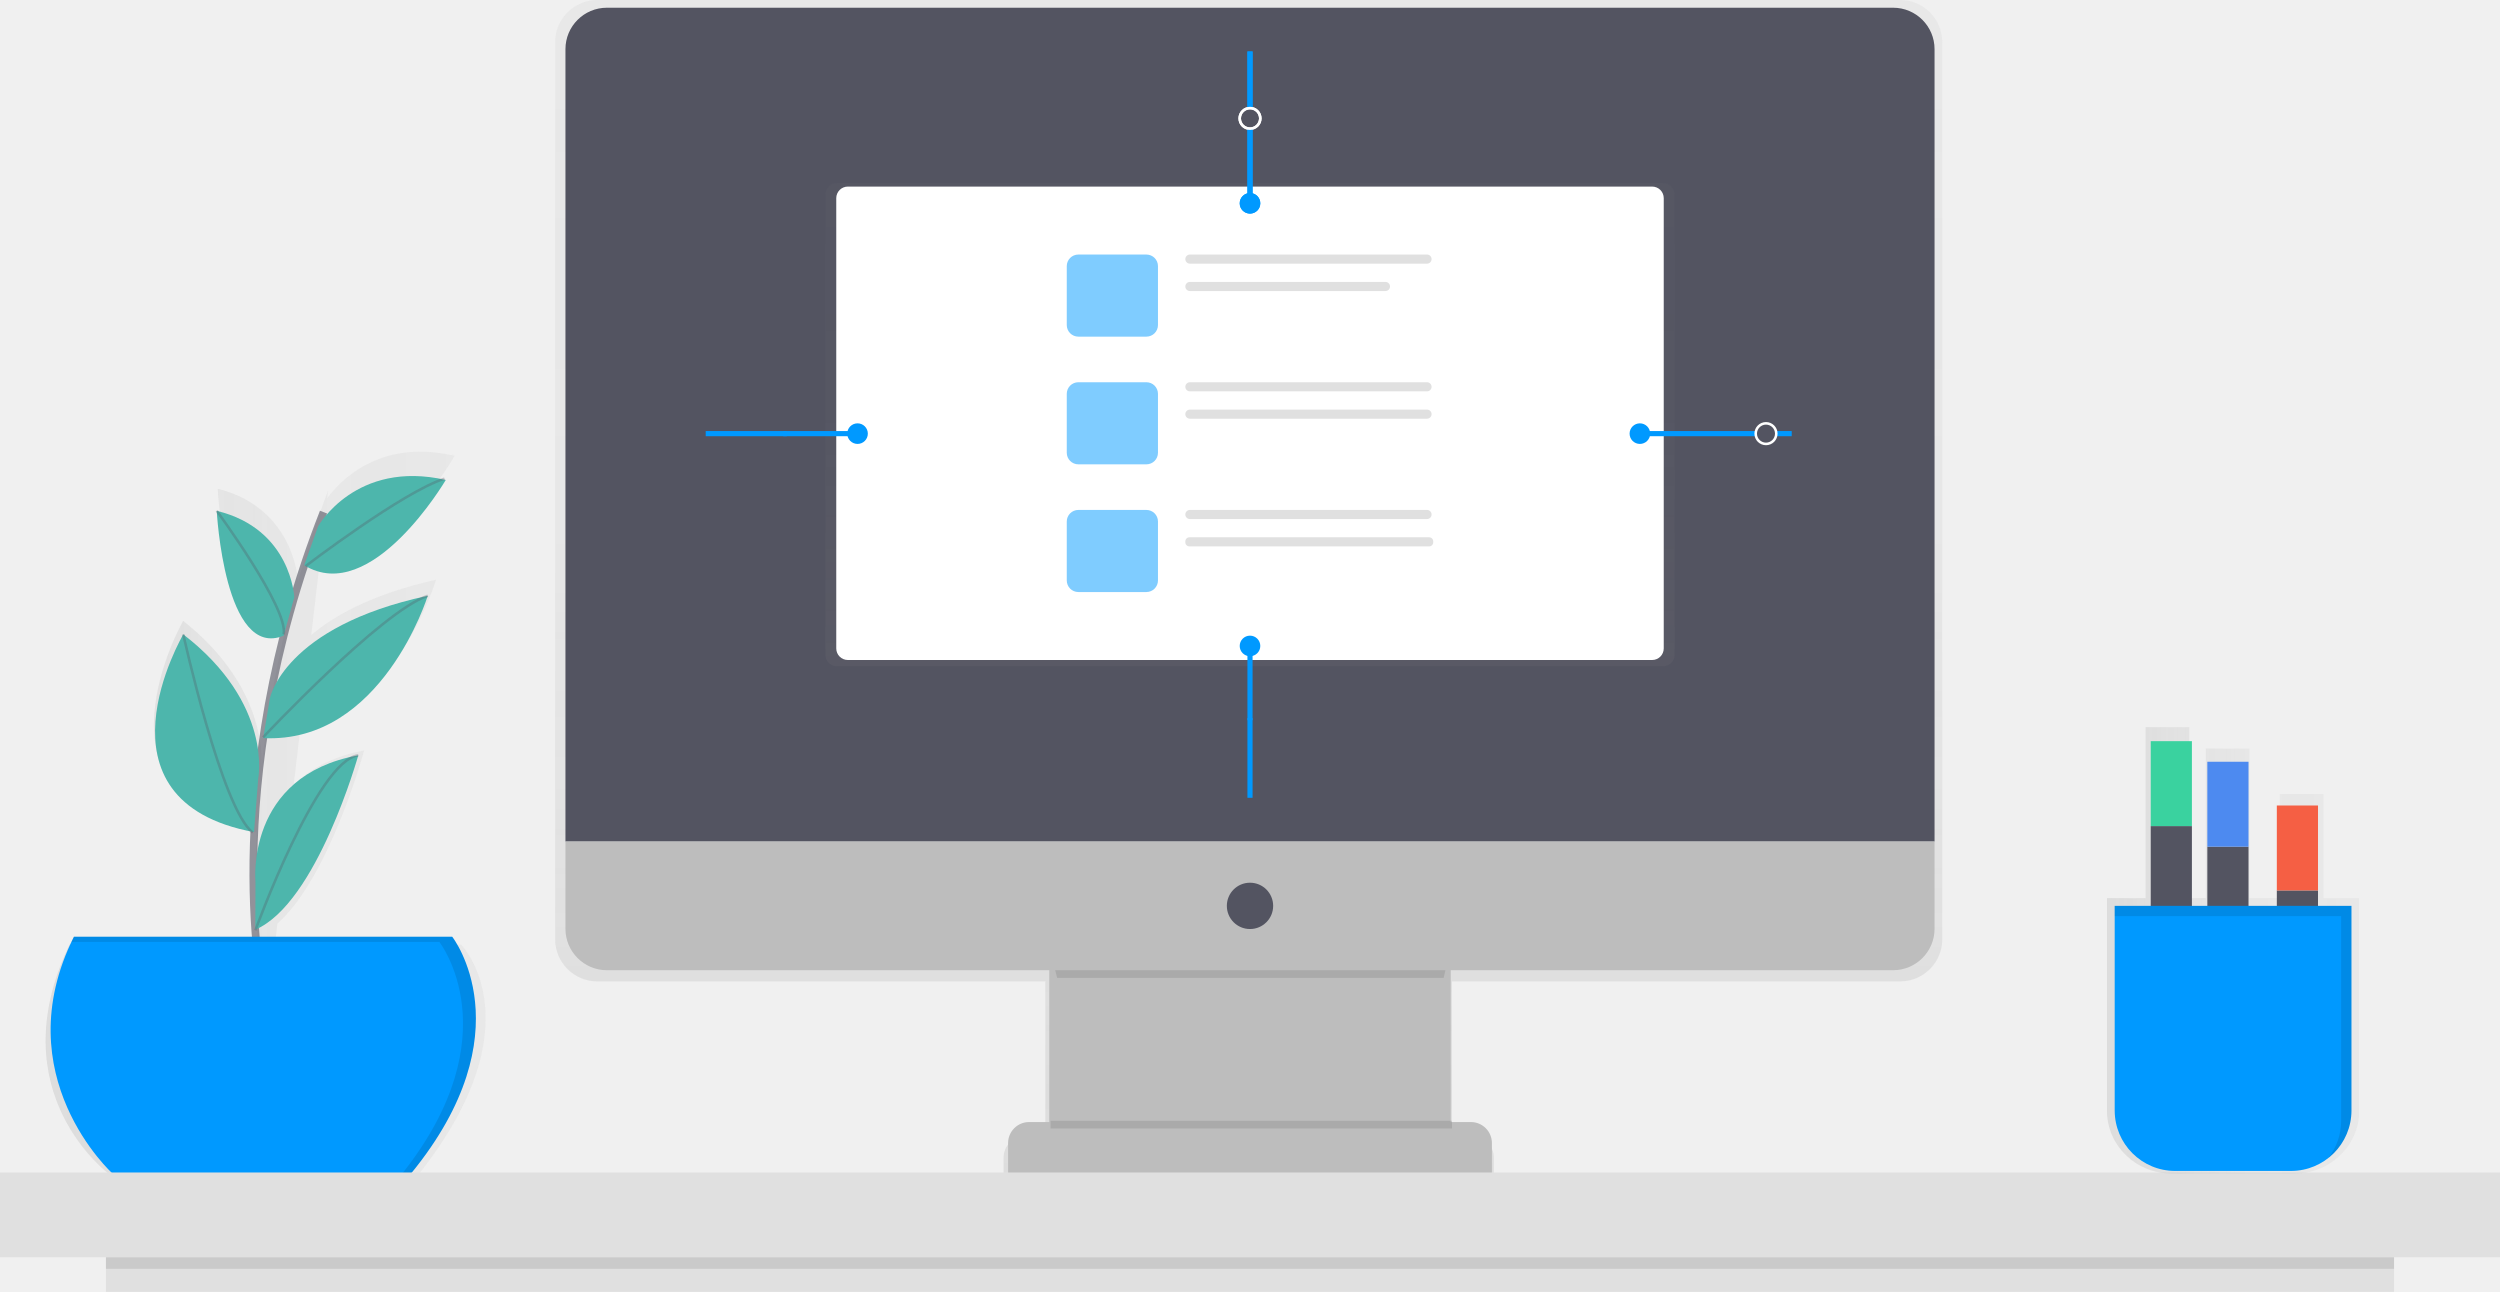
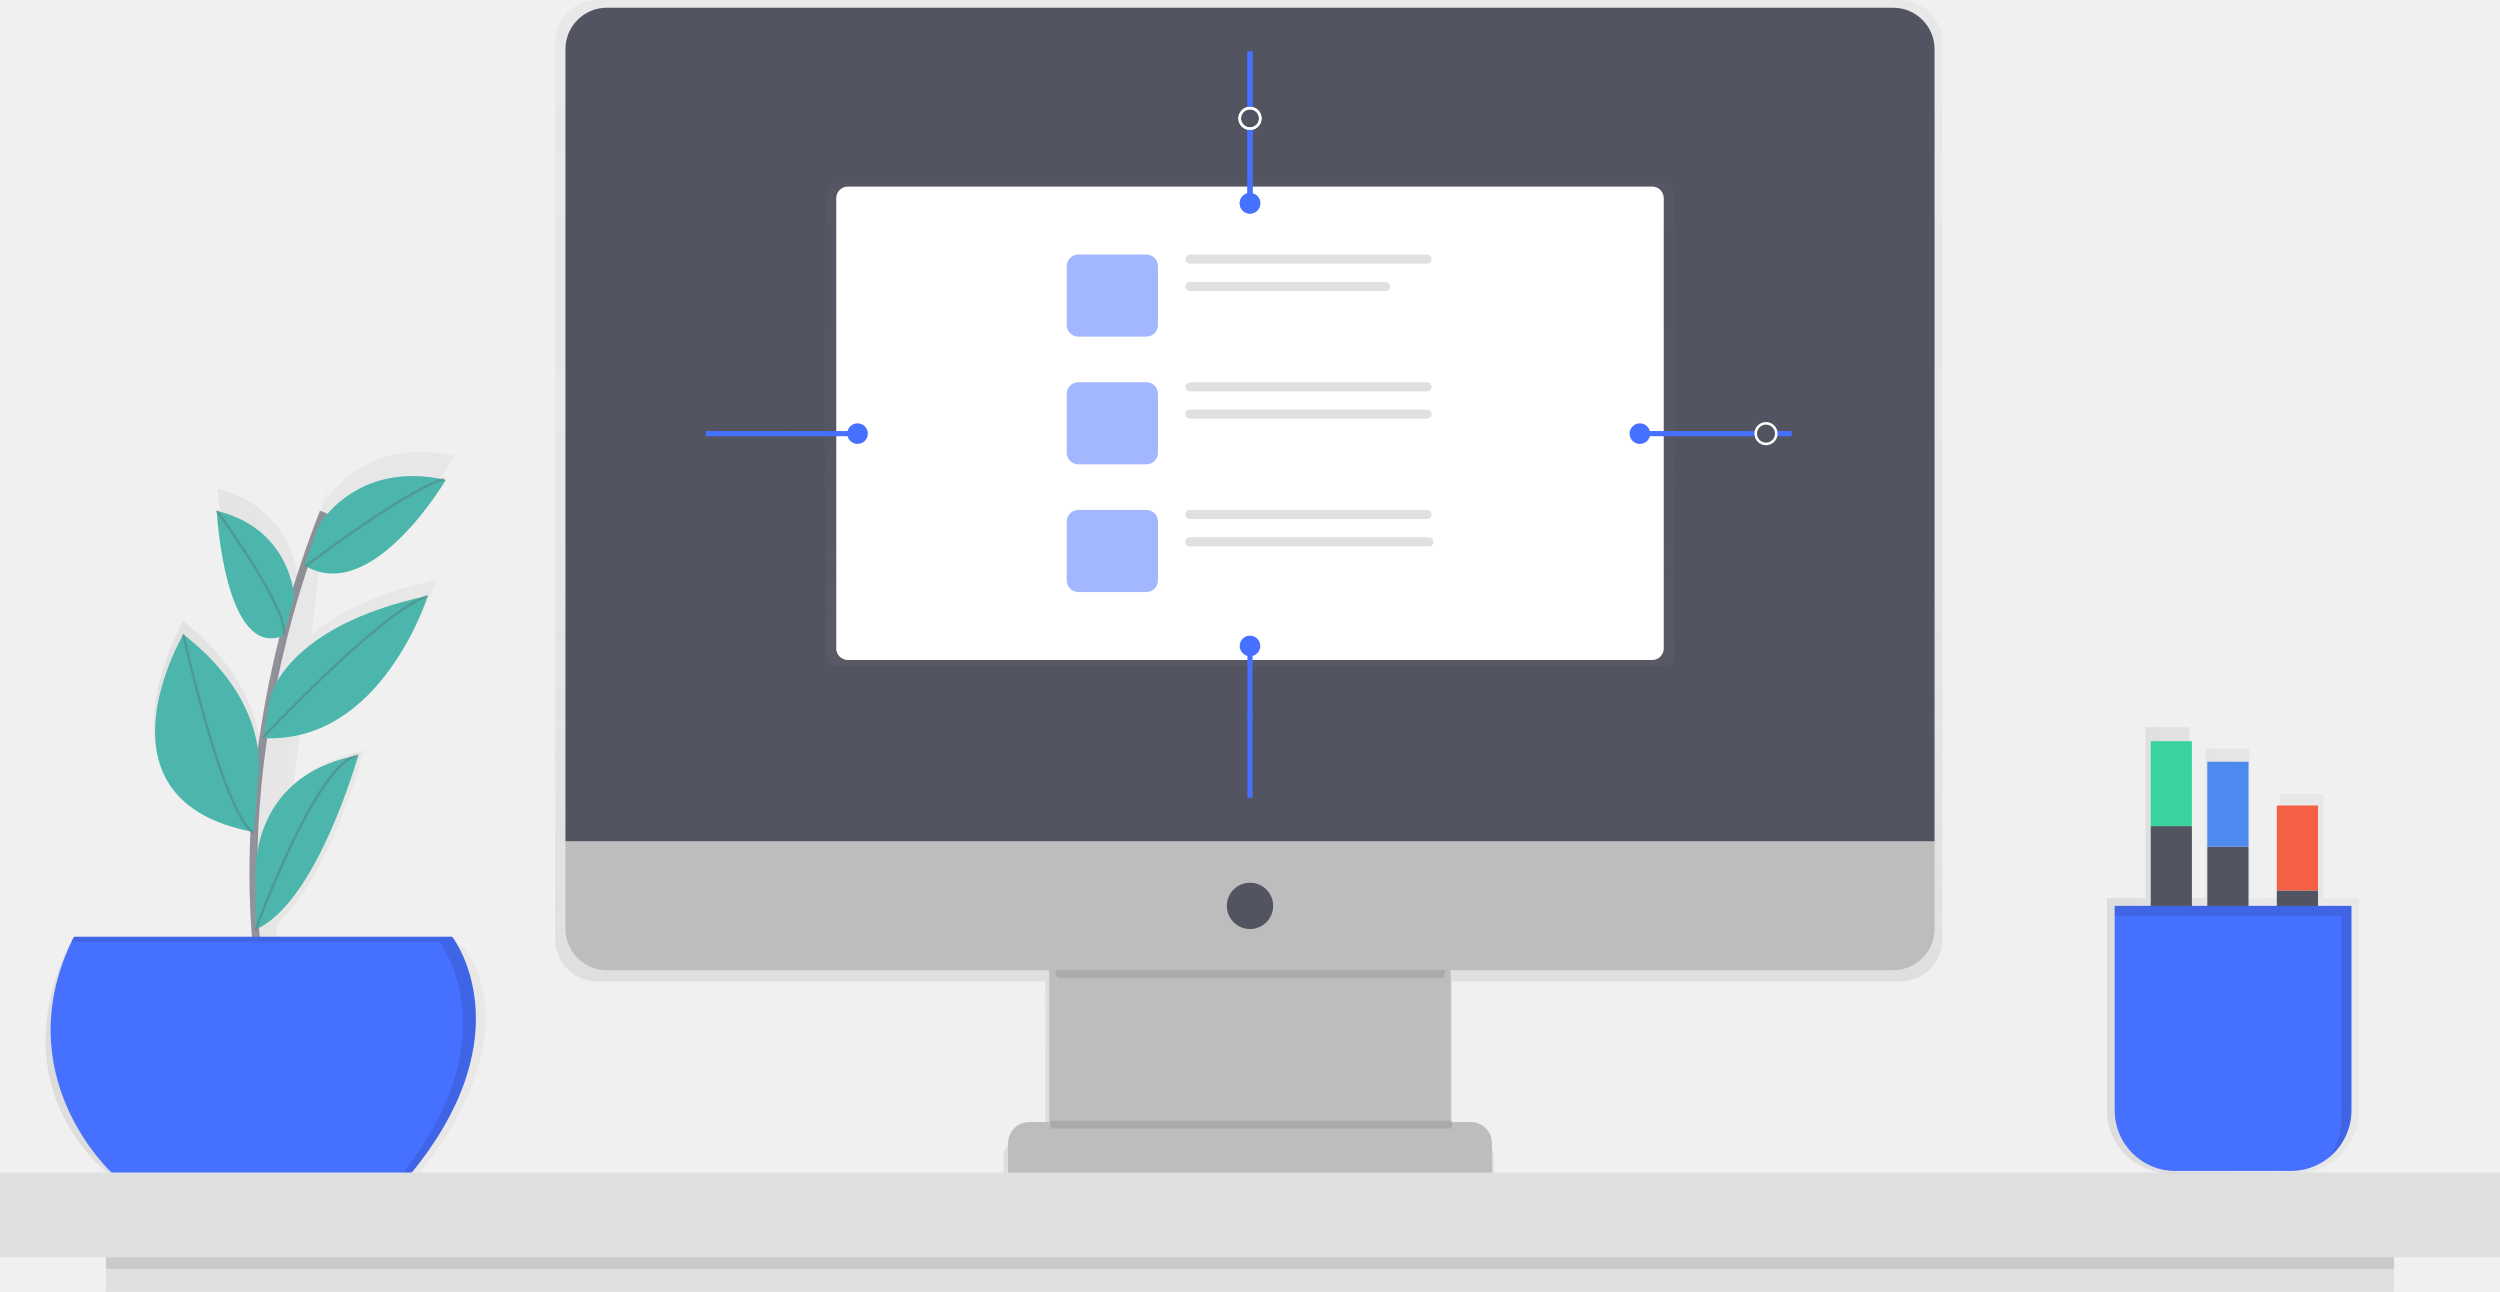
<svg xmlns="http://www.w3.org/2000/svg" xmlns:xlink="http://www.w3.org/1999/xlink" id="a622e68e-7a65-46e9-94a9-d455de519afc" data-name="Layer 1" width="971.44" height="502" viewBox="0 0 971.44 502">
  <defs>
    <linearGradient id="341b0e5e-a21f-44db-b85f-76180f33f0d3" x1="599.5" y1="668.05" x2="599.5" y2="199" gradientUnits="userSpaceOnUse">
      <stop offset="0" stop-color="gray" stop-opacity="0.25" />
      <stop offset="0.54" stop-color="gray" stop-opacity="0.12" />
      <stop offset="1" stop-color="gray" stop-opacity="0.1" />
    </linearGradient>
    <linearGradient id="9c19d1ba-0c1d-4cca-8c15-e6f3831a5e67" x1="485.72" y1="258.88" x2="485.72" y2="71.12" xlink:href="#341b0e5e-a21f-44db-b85f-76180f33f0d3" />
    <linearGradient id="fe76f7c7-2126-4e48-920d-21143a22d340" x1="132" y1="515" x2="303" y2="515" xlink:href="#341b0e5e-a21f-44db-b85f-76180f33f0d3" />
    <linearGradient id="2cf89a04-5a05-413b-983a-d2bc296cbb5e" x1="933" y1="568.28" x2="1031" y2="568.28" xlink:href="#341b0e5e-a21f-44db-b85f-76180f33f0d3" />
  </defs>
  <g opacity="0.7">
    <path d="M852.69,199H346.31A16.37,16.37,0,0,0,330,215.42V563.94a16.37,16.37,0,0,0,16.31,16.42H520.47v60.16h-7.94a8.3,8.3,0,0,0-8.27,8.33v12.07h16.21v7.14H678.53v-7.14h16.21V648.85a8.3,8.3,0,0,0-8.27-8.33H679V640h-.51V580.36H852.69A16.37,16.37,0,0,0,869,563.94V215.42A16.37,16.37,0,0,0,852.69,199Z" transform="translate(-114.28 -199)" fill="url(#341b0e5e-a21f-44db-b85f-76180f33f0d3)" />
  </g>
  <rect x="407.72" y="371" width="156" height="92" fill="#bdbdbd" />
  <g opacity="0.1">
    <path d="M525.07,579H675.24c1.81-7.87,3.26-13,3.26-13h-157S523.11,571.11,525.07,579Z" transform="translate(-114.28 -199)" />
  </g>
  <path d="M235.82,3h499.8a16.1,16.1,0,0,1,16.1,16.1V327a0,0,0,0,1,0,0h-532a0,0,0,0,1,0,0V19.1A16.1,16.1,0,0,1,235.82,3Z" fill="#535461" />
  <path d="M849.9,576H350.1A16.1,16.1,0,0,1,334,559.9V526H866v33.9A16.1,16.1,0,0,1,849.9,576Z" transform="translate(-114.28 -199)" fill="#bdbdbd" />
  <circle cx="485.72" cy="352" r="9" fill="#535461" />
  <path d="M399.89,436H571.55a8.17,8.17,0,0,1,8.17,8.17V456a0,0,0,0,1,0,0h-188a0,0,0,0,1,0,0V444.17A8.17,8.17,0,0,1,399.89,436Z" fill="#bdbdbd" />
  <g opacity="0.5">
    <rect x="320.72" y="71.12" width="330" height="187.76" rx="4.5" ry="4.5" fill="url(#9c19d1ba-0c1d-4cca-8c15-e6f3831a5e67)" />
  </g>
  <rect x="324.95" y="72.5" width="321.54" height="183.96" rx="4.5" ry="4.5" fill="#fff" />
  <g opacity="0.5">
-     <rect x="414.52" y="98.91" width="35.44" height="31.9" rx="4.5" ry="4.5" fill="#0099ff" />
+     <rect x="414.52" y="98.91" width="35.44" height="31.9" rx="4.5" ry="4.5" fill="#4670ff" />
  </g>
  <rect x="460.59" y="98.91" width="95.69" height="3.54" rx="1.77" ry="1.77" fill="#e0e0e0" />
  <rect x="460.59" y="109.55" width="79.54" height="3.54" rx="1.77" ry="1.77" fill="#e0e0e0" />
  <g opacity="0.5">
-     <rect x="414.52" y="148.53" width="35.44" height="31.9" rx="4.5" ry="4.5" fill="#0099ff" />
+     <rect x="414.52" y="148.53" width="35.44" height="31.9" rx="4.5" ry="4.5" fill="#4670ff" />
  </g>
  <rect x="460.59" y="148.53" width="95.69" height="3.54" rx="1.77" ry="1.77" fill="#e0e0e0" />
  <rect x="460.59" y="159.16" width="95.69" height="3.54" rx="1.77" ry="1.77" fill="#e0e0e0" />
  <g opacity="0.5">
-     <rect x="414.52" y="198.15" width="35.44" height="31.9" rx="4.5" ry="4.5" fill="#0099ff" />
+     <rect x="414.52" y="198.15" width="35.44" height="31.9" rx="4.5" ry="4.5" fill="#4670ff" />
  </g>
  <rect x="460.59" y="198.15" width="95.69" height="3.54" rx="1.77" ry="1.77" fill="#e0e0e0" />
  <rect x="460.59" y="208.78" width="96.33" height="3.54" rx="1.59" ry="1.59" fill="#e0e0e0" />
-   <line x1="485.72" y1="42" x2="485.72" y2="20" stroke="#0099ff" stroke-miterlimit="10" stroke-width="2" />
-   <line x1="485.72" y1="79" x2="485.72" y2="50.13" stroke="#0099ff" stroke-miterlimit="10" stroke-width="2" />
-   <circle cx="485.72" cy="79" r="4" fill="#0099ff" />
+   <line x1="485.72" y1="42" x2="485.72" y2="20" stroke="#4670ff" stroke-miterlimit="10" stroke-width="2" />
+   <line x1="485.72" y1="79" x2="485.72" y2="50.13" stroke="#4670ff" stroke-miterlimit="10" stroke-width="2" />
+   <circle cx="485.72" cy="79" r="4" fill="#4670ff" />
  <circle cx="485.72" cy="46" r="4" fill="none" stroke="#fff" stroke-miterlimit="10" />
-   <line x1="485.72" y1="42" x2="485.72" y2="20" stroke="#0099ff" stroke-miterlimit="10" stroke-width="2" />
-   <line x1="485.72" y1="79" x2="485.72" y2="50.13" stroke="#0099ff" stroke-miterlimit="10" stroke-width="2" />
-   <circle cx="485.72" cy="79" r="4" fill="#0099ff" />
+   <line x1="485.72" y1="42" x2="485.72" y2="20" stroke="#4670ff" stroke-miterlimit="10" stroke-width="2" />
+   <line x1="485.72" y1="79" x2="485.72" y2="50.13" stroke="#4670ff" stroke-miterlimit="10" stroke-width="2" />
+   <circle cx="485.72" cy="79" r="4" fill="#4670ff" />
  <circle cx="485.72" cy="46" r="4" fill="none" stroke="#fff" stroke-miterlimit="10" />
-   <line x1="485.72" y1="279" x2="485.72" y2="310" stroke="#0099ff" stroke-miterlimit="10" stroke-width="2" />
-   <line x1="485.72" y1="251" x2="485.72" y2="279.87" stroke="#0099ff" stroke-miterlimit="10" stroke-width="2" />
-   <circle cx="485.72" cy="251" r="4" fill="#0099ff" />
-   <line x1="305.72" y1="168.5" x2="274.22" y2="168.5" stroke="#0099ff" stroke-miterlimit="10" stroke-width="2" />
-   <line x1="333.22" y1="168.5" x2="304.35" y2="168.5" stroke="#0099ff" stroke-miterlimit="10" stroke-width="2" />
-   <circle cx="333.22" cy="168.5" r="4" fill="#0099ff" />
+   <line x1="485.72" y1="279" x2="485.72" y2="310" stroke="#4670ff" stroke-miterlimit="10" stroke-width="2" />
+   <line x1="485.72" y1="251" x2="485.72" y2="279.87" stroke="#4670ff" stroke-miterlimit="10" stroke-width="2" />
+   <circle cx="485.72" cy="251" r="4" fill="#4670ff" />
+   <line x1="305.72" y1="168.5" x2="274.22" y2="168.5" stroke="#4670ff" stroke-miterlimit="10" stroke-width="2" />
+   <line x1="333.22" y1="168.5" x2="304.35" y2="168.5" stroke="#4670ff" stroke-miterlimit="10" stroke-width="2" />
+   <circle cx="333.22" cy="168.5" r="4" fill="#4670ff" />
  <g opacity="0.1">
    <rect x="408.22" y="435.5" width="156" height="3" />
  </g>
  <g opacity="0.7">
    <path d="M293.48,566.06H221.08l1-8.14c20.46-18.37,33.69-67.31,33.69-67.31a6.78,6.78,0,0,0-.87.18c-12,2.42-20.54,7.35-26.51,13.28l2.54-21.66c37.8-8.14,52.79-58.14,52.79-58.14-24.12,5.35-39.16,13.63-48.5,21.49l3.72-31.82c25.56,8.77,52-37.82,52-37.82l-1-.21.5-.32-.76.27c-28.25-6.09-43.35,10.06-48.25,16.77l.37-3.12q-1.12,3-2.18,5.88h0l0,.08q-3,8.13-5.49,16.06l0,0h0q-2.17,6.77-4.06,13.4l0-.06s-1.17-28.46-31.18-35.95c0,0,3.15,62.07,26.93,51.91h0c-2.2,9-4,17.66-5.56,26.07h0q-1.49,8.21-2.6,16l-.14.16.14-.12-.06.41v0h0q-1,7.07-1.7,13.78c.46-8.62-1.11-33.52-30.45-56.92,0,0-39,68.54,27.5,82,.15.13.3.26.44.38l-.1-.31.6.13.27-3.52a369.39,369.39,0,0,0,.23,44.1h0c.07,1,.14,2,.21,2.95H141.37c-27.94,57.79,15.52,89.46,15.52,89.46h120C323.49,596.66,293.48,566.06,293.48,566.06Zm-78-65.68h0v0Z" transform="translate(-114.28 -199)" fill="url(#fe76f7c7-2126-4e48-920d-21143a22d340)" />
  </g>
  <path d="M217,588s-19-83,23-190" transform="translate(-114.28 -199)" fill="none" stroke="#535461" stroke-miterlimit="10" stroke-width="3" opacity="0.6" />
-   <path d="M143,563H290s29,37-16,92H158S116,617,143,563Z" transform="translate(-114.28 -199)" fill="#0099ff" />
+   <path d="M143,563H290s29,37-16,92H158S116,617,143,563Z" transform="translate(-114.28 -199)" fill="#4670ff" />
  <path d="M237.89,403.5s14.61-26,49.61-18c0,0-28.93,49.26-55,33.13Z" transform="translate(-114.28 -199)" fill="#4db6ac" />
  <path d="M228.63,431.09S227.5,404.5,198.5,397.5c0,0,3,58,26,48.5Z" transform="translate(-114.28 -199)" fill="#4db6ac" />
  <path d="M219.15,470.36s5.35-27.86,61.35-39.86c0,0-17.86,57.62-63.93,55.31Z" transform="translate(-114.28 -199)" fill="#4db6ac" />
  <path d="M214.61,501.63s5.89-29.13-29.11-56.13c0,0-38,64.67,27.48,76.83Z" transform="translate(-114.28 -199)" fill="#4db6ac" />
  <path d="M213.56,541.67S209.5,500.5,253.5,492.5c0,0-16.07,57.49-40,67.74Z" transform="translate(-114.28 -199)" fill="#4db6ac" />
  <path d="M233,419s38-29,54-34" transform="translate(-114.28 -199)" fill="none" stroke="#535461" stroke-miterlimit="10" opacity="0.3" />
  <path d="M216.5,485.5s46-49,64-55" transform="translate(-114.28 -199)" fill="none" stroke="#535461" stroke-miterlimit="10" opacity="0.3" />
  <path d="M198.5,397.5s28,38,26,48" transform="translate(-114.28 -199)" fill="none" stroke="#535461" stroke-miterlimit="10" opacity="0.3" />
  <path d="M185.5,445.5s15,68,27,77" transform="translate(-114.28 -199)" fill="none" stroke="#535461" stroke-miterlimit="10" opacity="0.3" />
  <path d="M213.5,560.5s24-66,40-68" transform="translate(-114.28 -199)" fill="none" stroke="#535461" stroke-miterlimit="10" opacity="0.3" />
  <g opacity="0.1">
    <path d="M290,563H143c-.33.67-.65,1.34-1,2H285s28.29,36.11-14.4,90H274C319,600,290,563,290,563Z" transform="translate(-114.28 -199)" />
  </g>
  <rect y="455.6" width="971.44" height="32.93" fill="#e0e0e0" />
  <rect x="41.16" y="488.53" width="889.11" height="13.47" fill="#e0e0e0" />
  <rect x="41.16" y="488.53" width="889.11" height="4.49" opacity="0.1" />
-   <line x1="690.22" y1="168.5" x2="696.22" y2="168.5" stroke="#0099ff" stroke-miterlimit="10" stroke-width="2" />
-   <line x1="637.22" y1="168.5" x2="682.1" y2="168.5" stroke="#0099ff" stroke-miterlimit="10" stroke-width="2" />
-   <circle cx="637.22" cy="168.5" r="4" fill="#0099ff" />
+   <line x1="690.22" y1="168.5" x2="696.22" y2="168.5" stroke="#4670ff" stroke-miterlimit="10" stroke-width="2" />
+   <line x1="637.22" y1="168.5" x2="682.1" y2="168.5" stroke="#4670ff" stroke-miterlimit="10" stroke-width="2" />
+   <circle cx="637.22" cy="168.5" r="4" fill="#4670ff" />
  <circle cx="686.22" cy="168.5" r="4" fill="none" stroke="#fff" stroke-miterlimit="10" />
  <g opacity="0.7">
    <path d="M1027,643.88l.1-.15q.31-.48.61-1l.11-.19q.29-.49.55-1l.09-.17c.2-.39.39-.78.56-1.19h0a23.79,23.79,0,0,0,.94-2.51l.1-.33c.09-.31.18-.62.26-.93l.1-.44q.1-.42.18-.85c0-.16.06-.32.09-.48s.09-.56.13-.85,0-.33.06-.49.06-.61.08-.92c0-.14,0-.29,0-.43,0-.45,0-.91,0-1.36V548h-13.85V507.52h-17V548H988.39V489.86h-17V548H965V481.55h-17V548H933V630.6c0,13.48,11.21,24.4,25,24.4H1006a25.19,25.19,0,0,0,20.24-10.06l0,0Q1026.61,644.41,1027,643.88Z" transform="translate(-114.28 -199)" fill="url(#2cf89a04-5a05-413b-983a-d2bc296cbb5e)" />
  </g>
  <rect x="835.72" y="321" width="16" height="100" fill="#535461" />
  <rect x="835.72" y="288" width="16" height="33" fill="#3ad29f" />
  <rect x="857.72" y="329" width="16" height="100" fill="#535461" />
  <rect x="857.72" y="296" width="16" height="33" fill="#4d8af0" />
  <rect x="884.72" y="346" width="16" height="100" fill="#535461" />
  <rect x="884.72" y="313" width="16" height="33" fill="#f55f44" />
-   <path d="M821.72,352h92a0,0,0,0,1,0,0v79.5a23.5,23.5,0,0,1-23.5,23.5h-45a23.5,23.5,0,0,1-23.5-23.5V352A0,0,0,0,1,821.72,352Z" fill="#0099ff" />
+   <path d="M821.72,352h92a0,0,0,0,1,0,0v79.5a23.5,23.5,0,0,1-23.5,23.5h-45a23.5,23.5,0,0,1-23.5-23.5V352A0,0,0,0,1,821.72,352Z" fill="#4670ff" />
  <g opacity="0.1">
    <path d="M936,551v4h88v79.5a23.39,23.39,0,0,1-5,14.49,23.45,23.45,0,0,0,9-18.49V551Z" transform="translate(-114.28 -199)" />
  </g>
</svg>
